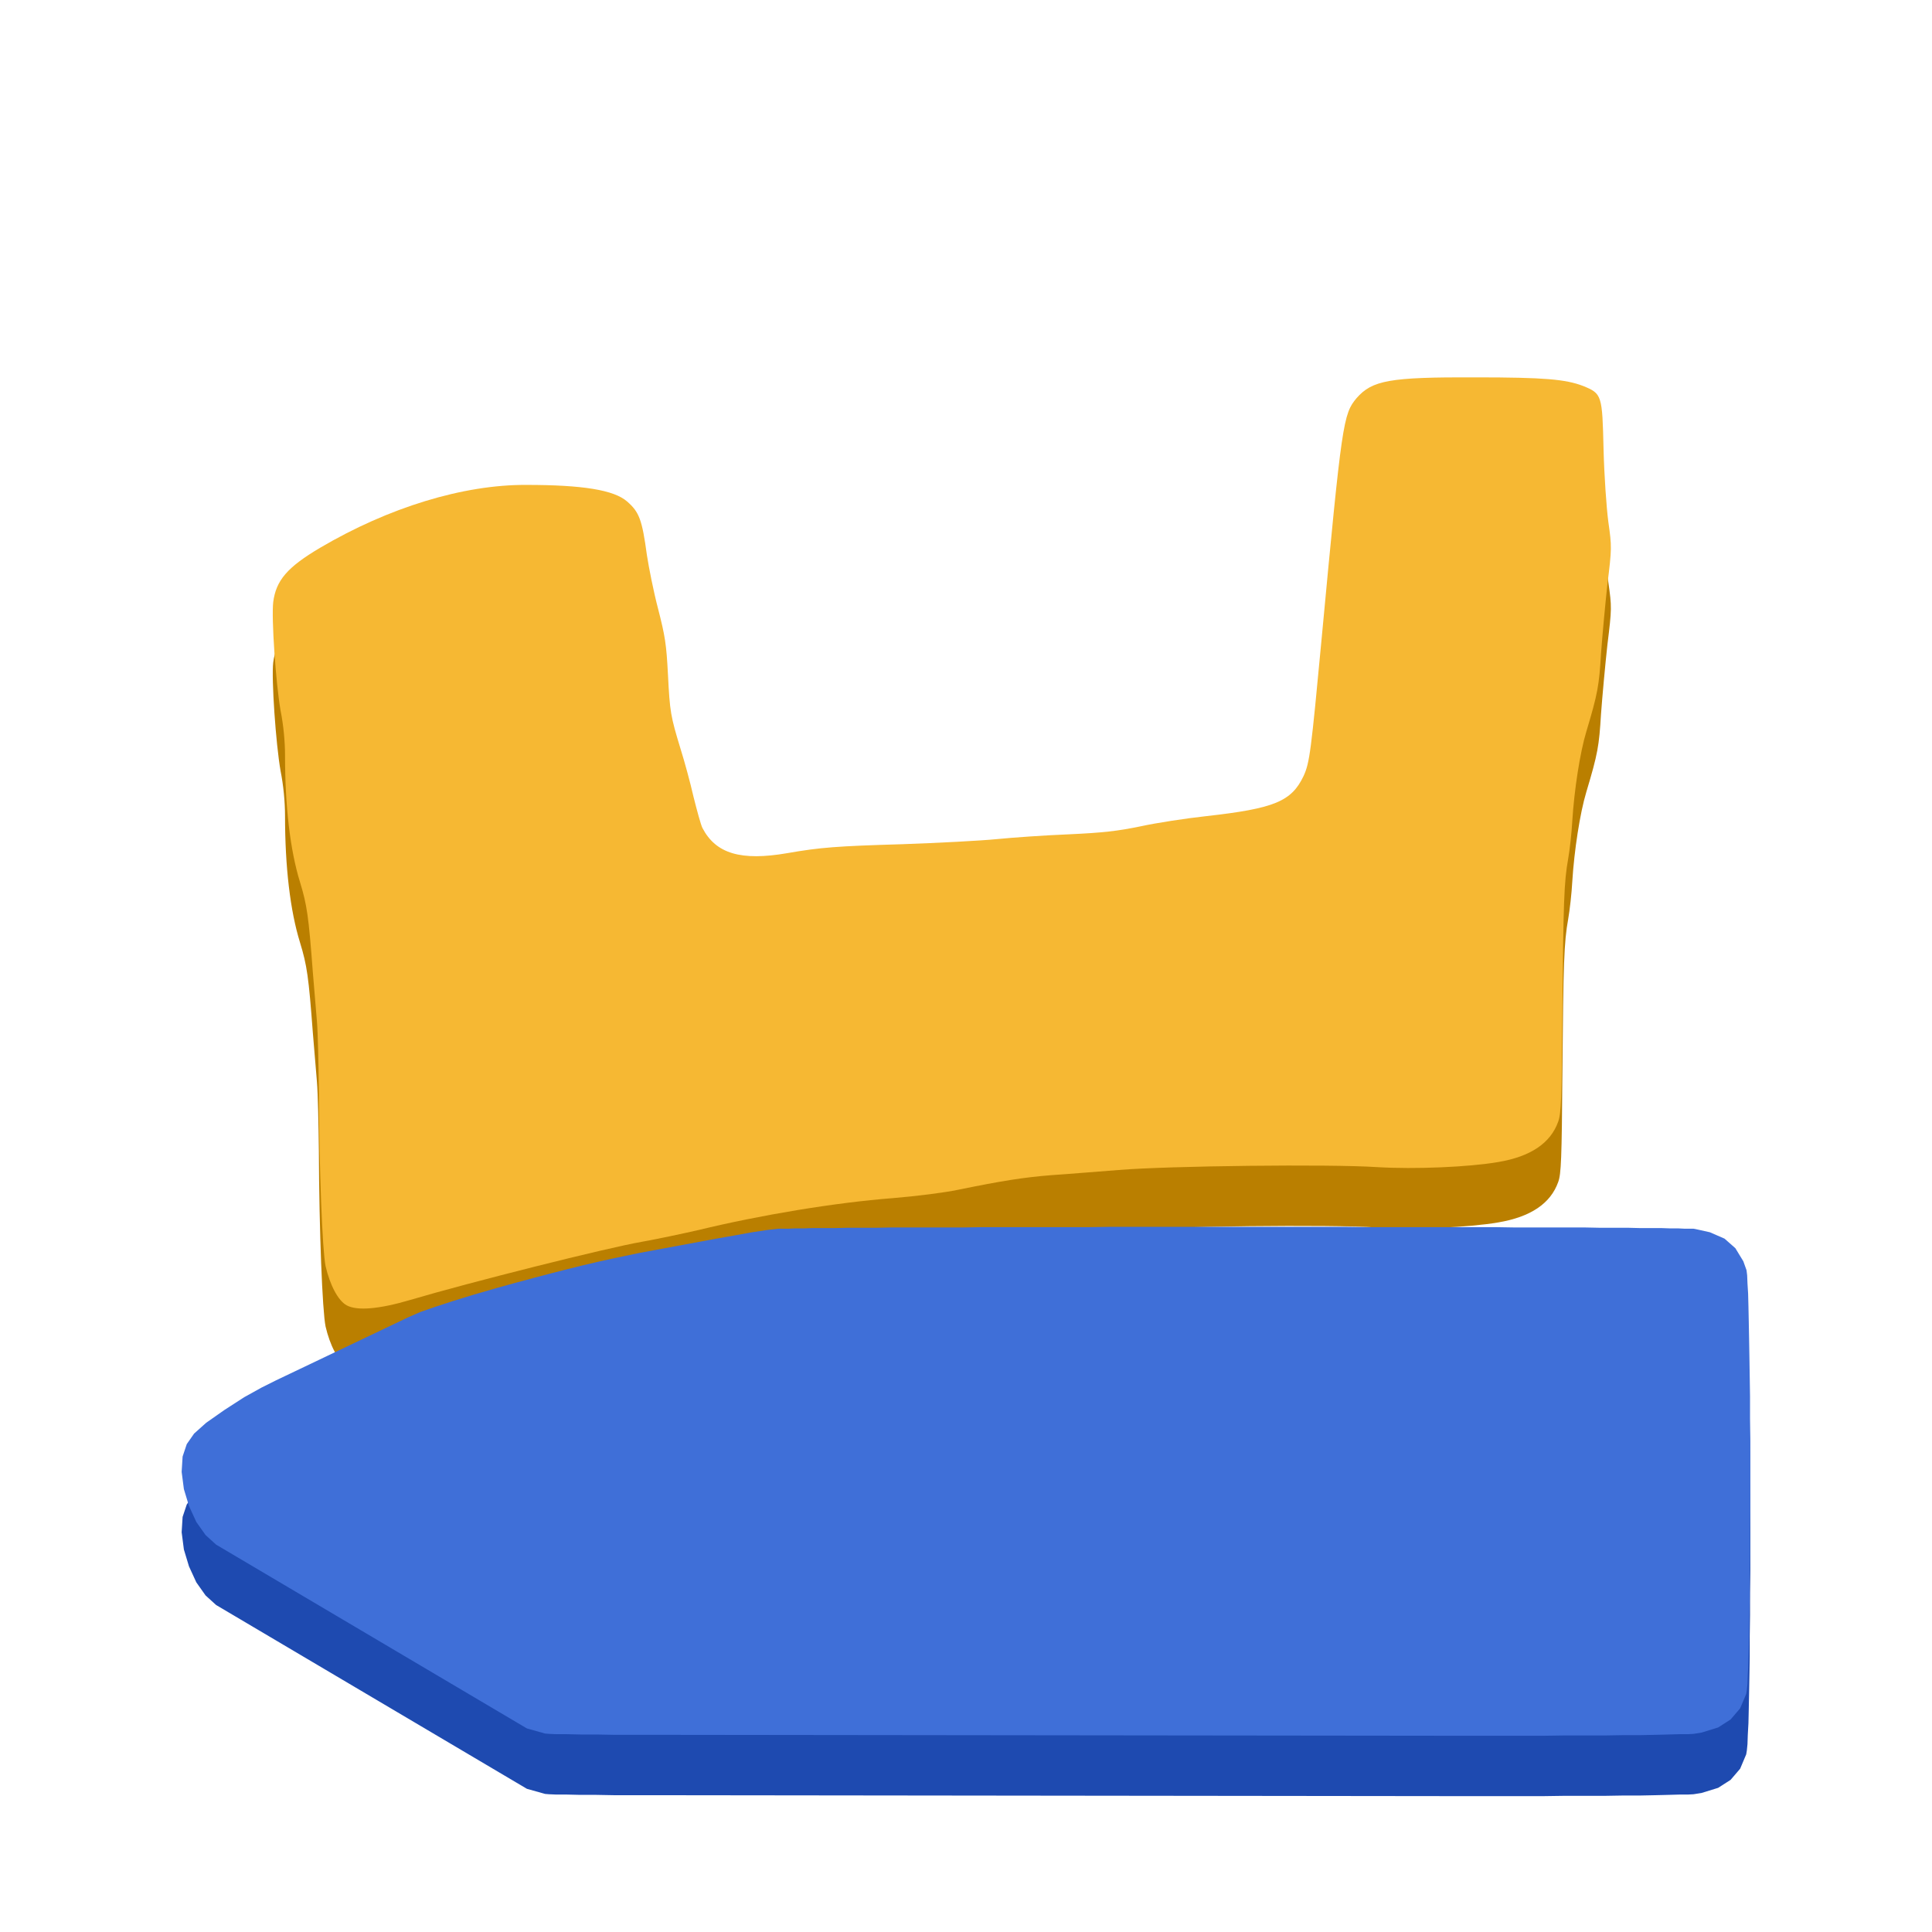
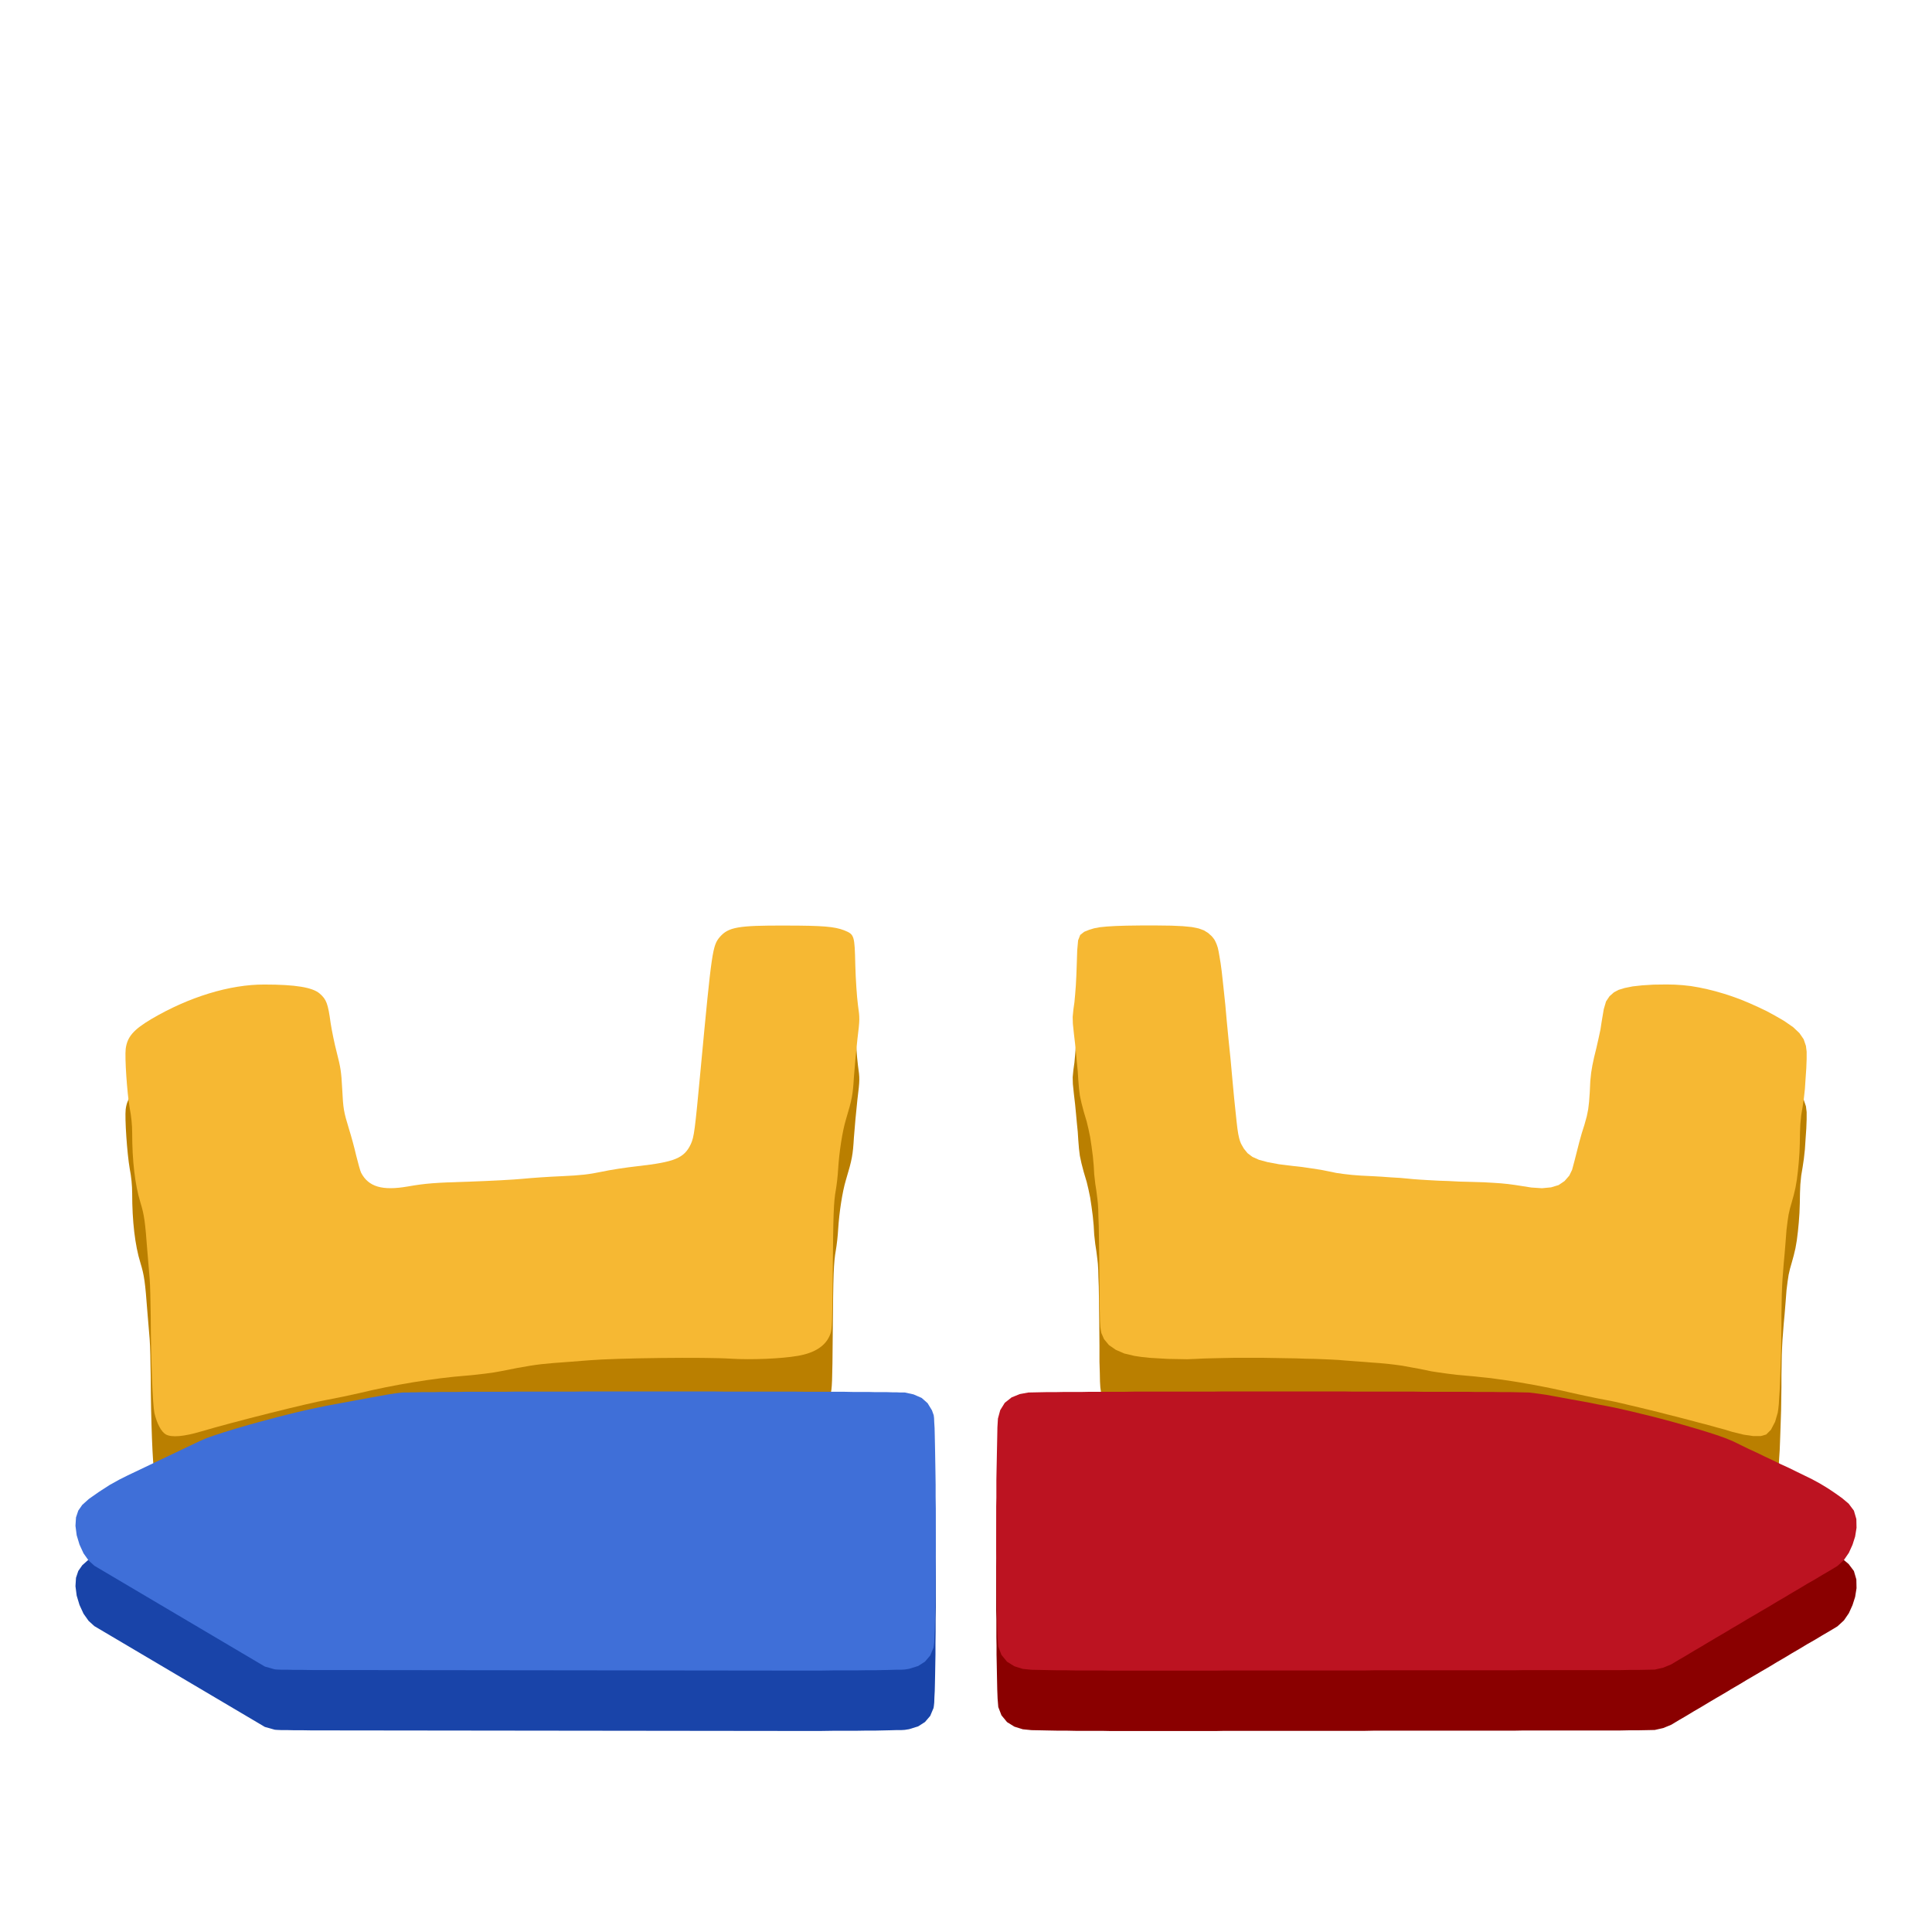
<svg xmlns="http://www.w3.org/2000/svg" width="128" height="128" viewBox="0 0 128 128">
-   <g id="crown">
-     <path id="crown-side" d="M22.965 90.48C22.394 90.163 21.865 89.148 21.569 87.88C21.358 86.844 21.147 81.559 21.125 76.252C21.104 74.498 21.062 72.447 20.999 71.686C20.935 70.925 20.808 69.445 20.724 68.388C20.449 64.73 20.343 63.969 19.878 62.447C19.223 60.333 18.884 57.415 18.884 54.054C18.884 53.124 18.779 52.024 18.588 51.073C18.271 49.255 17.975 44.963 18.102 43.885C18.292 42.447 19.032 41.58 21.21 40.291C25.734 37.627 30.681 36.105 34.867 36.126C38.609 36.126 40.681 36.464 41.548 37.225C42.351 37.923 42.542 38.43 42.859 40.777C42.986 41.602 43.303 43.208 43.599 44.329C44.064 46.147 44.148 46.654 44.254 48.684C44.381 51.179 44.423 51.432 45.1 53.652C45.353 54.456 45.734 55.851 45.945 56.781C46.178 57.711 46.432 58.642 46.537 58.853C47.425 60.565 49.095 61.052 52.161 60.523C54.338 60.143 55.438 60.058 59.772 59.931C62.161 59.847 64.994 59.699 66.051 59.593C67.108 59.487 69.243 59.339 70.808 59.276C73.091 59.17 74.021 59.064 75.564 58.747C76.621 58.515 78.566 58.219 79.919 58.071C84.444 57.563 85.564 57.098 86.368 55.407C86.769 54.519 86.854 53.864 87.573 46.189C88.904 31.982 88.989 31.433 89.877 30.376C90.913 29.192 92.076 28.98 97.763 29.001C102.329 29.001 103.725 29.128 104.887 29.572C106.135 30.08 106.156 30.164 106.24 33.779C106.283 35.492 106.431 37.627 106.557 38.578C106.79 40.227 106.79 40.312 106.494 42.722C106.346 44.075 106.156 46.147 106.071 47.31C105.944 49.424 105.86 49.931 105.099 52.468C104.676 53.864 104.295 56.358 104.169 58.388C104.126 59.191 103.999 60.312 103.894 60.904C103.619 62.447 103.577 63.737 103.513 71.094C103.471 76.823 103.429 77.774 103.238 78.303C102.731 79.741 101.399 80.628 99.264 80.988C97.298 81.326 93.725 81.474 91.251 81.326C88.122 81.115 77.382 81.242 74.106 81.516C72.689 81.622 70.702 81.791 69.687 81.855C67.805 82.003 66.368 82.235 63.471 82.827C62.562 83.017 60.723 83.25 59.18 83.377C55.332 83.673 50.385 84.497 46.284 85.491C45.269 85.724 43.577 86.083 42.52 86.273C40.195 86.675 31.041 88.979 27.193 90.121C25.121 90.734 23.662 90.861 22.965 90.48" fill="#ba7f00" fill-rule="evenodd" />
-     <path id="band-side" d="M81.336 85.28L79.793 85.28L78.249 85.28L76.706 85.28L75.184 85.28L73.662 85.28L72.182 85.301L70.723 85.301L69.264 85.301L67.869 85.301L66.474 85.301L65.142 85.301L63.831 85.322L62.584 85.322L61.357 85.322L60.216 85.322L59.095 85.322L58.059 85.343L57.066 85.343L56.157 85.343L55.29 85.364L54.529 85.364L53.81 85.364L53.197 85.385L52.647 85.385L52.203 85.406L51.823 85.406L51.569 85.406L51.379 85.428L50.829 85.491L49.835 85.639L48.673 85.85L47.467 86.062L42.351 87.013L41.442 87.203L40.533 87.394L39.582 87.605L38.588 87.838L37.573 88.091L36.495 88.366L35.375 88.662L34.191 88.979L32.965 89.318L31.358 89.783L29.984 90.206L28.821 90.586L27.848 90.924L27.024 91.284L18.292 95.449L17.32 95.935L16.178 96.569L14.868 97.415L13.663 98.26L12.859 98.979L12.373 99.677L12.098 100.501L12.035 101.516L12.183 102.658L12.521 103.778L13.007 104.835L13.62 105.702L14.318 106.336L34.91 118.514L36.115 118.852L36.368 118.873L36.855 118.894L37.552 118.894L38.44 118.915L39.497 118.915L40.702 118.937L42.034 118.937L43.472 118.937L97.657 119L99.158 119L100.68 119L102.16 119L103.598 118.979L104.993 118.979L106.304 118.979L107.53 118.958L108.65 118.958L109.665 118.937L110.532 118.915L111.272 118.894L111.822 118.894L112.202 118.873L112.731 118.789L113.83 118.45L114.655 117.922L115.289 117.182L115.691 116.23L115.733 115.977L115.775 115.554L115.796 114.941L115.839 114.159L115.86 113.25L115.881 112.192L115.902 111.03L115.923 109.761L115.923 108.408L115.944 106.992L115.944 105.533L115.965 104.032L115.965 102.51L115.965 100.966L115.965 99.465L115.944 97.986L115.944 96.527L115.923 95.153L115.902 93.842L115.881 92.637L115.86 91.537L115.839 90.544L115.817 89.698L115.775 89.022L115.754 88.493L115.712 88.155L115.5 87.563L114.972 86.696L114.253 86.062L113.28 85.639L112.329 85.428L112.202 85.406L111.949 85.406L111.631 85.406L111.209 85.385L110.68 85.385L110.088 85.364L109.412 85.364L108.672 85.364L107.847 85.343L106.938 85.343L105.987 85.343L104.951 85.322L103.873 85.322L102.731 85.322L101.526 85.322L100.3 85.322L99.01 85.301L97.678 85.301L96.304 85.301L94.909 85.301L93.471 85.301L92.012 85.301L90.532 85.301L89.031 85.28L87.509 85.28L85.987 85.28L84.444 85.28L82.879 85.28L81.336 85.28" fill="#1e4ab0" fill-rule="evenodd" />
-     <path id="crown-gold" d="M 22.965,86.48 C 22.394,86.163 21.865,85.148 21.569,83.88 C 21.358,82.844 21.147,77.559 21.125,72.252 C 21.104,70.498 21.062,68.447 20.999,67.686 C 20.935,66.925 20.808,65.445 20.724,64.388 C 20.449,60.73 20.343,59.969 19.878,58.447 C 19.223,56.333 18.884,53.415 18.884,50.054 C 18.884,49.124 18.779,48.024 18.588,47.073 C 18.271,45.255 17.975,40.963 18.102,39.885 C 18.292,38.447 19.032,37.58 21.21,36.291 C 25.734,33.627 30.681,32.105 34.867,32.126 C 38.609,32.126 40.681,32.464 41.548,33.225 C 42.351,33.923 42.542,34.43 42.859,36.777 C 42.986,37.602 43.303,39.208 43.599,40.329 C 44.064,42.147 44.148,42.654 44.254,44.684 C 44.381,47.179 44.423,47.432 45.1,49.652 C 45.353,50.456 45.734,51.851 45.945,52.781 C 46.178,53.711 46.432,54.642 46.537,54.853 C 47.425,56.565 49.095,57.052 52.161,56.523 C 54.338,56.143 55.438,56.058 59.772,55.931 C 62.161,55.847 64.994,55.699 66.051,55.593 C 67.108,55.487 69.243,55.339 70.808,55.276 C 73.091,55.17 74.021,55.064 75.564,54.747 C 76.621,54.515 78.566,54.219 79.919,54.071 C 84.444,53.563 85.564,53.098 86.368,51.407 C 86.769,50.519 86.854,49.864 87.573,42.189 C 88.904,27.982 88.989,27.433 89.877,26.376 C 90.913,25.192 92.076,24.98 97.763,25.001 C 102.329,25.001 103.725,25.128 104.887,25.572 C 106.135,26.08 106.156,26.164 106.24,29.779 C 106.283,31.492 106.431,33.627 106.557,34.578 C 106.79,36.227 106.79,36.312 106.494,38.722 C 106.346,40.075 106.156,42.147 106.071,43.31 C 105.944,45.424 105.86,45.931 105.099,48.468 C 104.676,49.864 104.295,52.358 104.169,54.388 C 104.126,55.191 103.999,56.312 103.894,56.904 C 103.619,58.447 103.577,59.737 103.513,67.094 C 103.471,72.823 103.429,73.774 103.238,74.303 C 102.731,75.741 101.399,76.628 99.264,76.988 C 97.298,77.326 93.725,77.474 91.251,77.326 C 88.122,77.115 77.382,77.242 74.106,77.516 C 72.689,77.622 70.702,77.791 69.687,77.855 C 67.805,78.003 66.368,78.235 63.471,78.827 C 62.562,79.017 60.723,79.25 59.18,79.377 C 55.332,79.673 50.385,80.497 46.284,81.491 C 45.269,81.724 43.577,82.083 42.52,82.273 C 40.195,82.675 31.041,84.979 27.193,86.121 C 25.121,86.734 23.662,86.861 22.965,86.48" fill="#f6b833" fill-rule="evenodd" />
-     <path id="crown-band" d="M 81.336,81.28 L 79.793,81.28 L 78.249,81.28 L 76.706,81.28 L 75.184,81.28 L 73.662,81.28 L 72.182,81.301 L 70.723,81.301 L 69.264,81.301 L 67.869,81.301 L 66.474,81.301 L 65.142,81.301 L 63.831,81.322 L 62.584,81.322 L 61.357,81.322 L 60.216,81.322 L 59.095,81.322 L 58.059,81.343 L 57.066,81.343 L 56.157,81.343 L 55.29,81.364 L 54.529,81.364 L 53.81,81.364 L 53.197,81.385 L 52.647,81.385 L 52.203,81.406 L 51.823,81.406 L 51.569,81.406 L 51.379,81.428 L 50.829,81.491 L 49.835,81.639 L 48.673,81.85 L 47.467,82.062 L 42.351,83.013 L 41.442,83.203 L 40.533,83.394 L 39.582,83.605 L 38.588,83.838 L 37.573,84.091 L 36.495,84.366 L 35.375,84.662 L 34.191,84.979 L 32.965,85.318 L 31.358,85.783 L 29.984,86.206 L 28.821,86.586 L 27.848,86.924 L 27.024,87.284 L 18.292,91.449 L 17.32,91.935 L 16.178,92.569 L 14.868,93.415 L 13.663,94.26 L 12.859,94.979 L 12.373,95.677 L 12.098,96.501 L 12.035,97.516 L 12.183,98.658 L 12.521,99.778 L 13.007,100.835 L 13.62,101.702 L 14.318,102.336 L 34.91,114.514 L 36.115,114.852 L 36.368,114.873 L 36.855,114.894 L 37.552,114.894 L 38.44,114.915 L 39.497,114.915 L 40.702,114.937 L 42.034,114.937 L 43.472,114.937 L 97.657,115 L 99.158,115 L 100.68,115 L 102.16,115 L 103.598,114.979 L 104.993,114.979 L 106.304,114.979 L 107.53,114.958 L 108.65,114.958 L 109.665,114.937 L 110.532,114.915 L 111.272,114.894 L 111.822,114.894 L 112.202,114.873 L 112.731,114.789 L 113.83,114.45 L 114.655,113.922 L 115.289,113.182 L 115.691,112.23 L 115.733,111.977 L 115.775,111.554 L 115.796,110.941 L 115.839,110.159 L 115.86,109.25 L 115.881,108.192 L 115.902,107.03 L 115.923,105.761 L 115.923,104.408 L 115.944,102.992 L 115.944,101.533 L 115.965,100.032 L 115.965,98.51 L 115.965,96.966 L 115.965,95.465 L 115.944,93.986 L 115.944,92.527 L 115.923,91.153 L 115.902,89.842 L 115.881,88.637 L 115.86,87.537 L 115.839,86.544 L 115.817,85.698 L 115.775,85.022 L 115.754,84.493 L 115.712,84.155 L 115.5,83.563 L 114.972,82.696 L 114.253,82.062 L 113.28,81.639 L 112.329,81.428 L 112.202,81.406 L 111.949,81.406 L 111.631,81.406 L 111.209,81.385 L 110.68,81.385 L 110.088,81.364 L 109.412,81.364 L 108.672,81.364 L 107.847,81.343 L 106.938,81.343 L 105.987,81.343 L 104.951,81.322 L 103.873,81.322 L 102.731,81.322 L 101.526,81.322 L 100.3,81.322 L 99.01,81.301 L 97.678,81.301 L 96.304,81.301 L 94.909,81.301 L 93.471,81.301 L 92.012,81.301 L 90.532,81.301 L 89.031,81.28 L 87.509,81.28 L 85.987,81.28 L 84.444,81.28 L 82.879,81.28 L 81.336,81.28" fill="#3f6fd8" fill-rule="evenodd" />
+   <g id="crownL">
+     <path id="crownL-side" d="M10.995 99.039C10.681 98.865 10.392 98.308 10.229 97.612C10.113 97.044 9.997 94.146 9.986 91.235C9.974 90.273 9.951 89.148 9.916 88.731C9.881 88.313 9.812 87.502 9.765 86.922C9.615 84.916 9.557 84.499 9.302 83.664C8.942 82.504 8.757 80.904 8.757 79.061C8.757 78.551 8.699 77.948 8.594 77.426C8.42 76.429 8.258 74.075 8.328 73.484C8.432 72.695 8.838 72.22 10.032 71.512C12.513 70.052 15.227 69.217 17.522 69.228C19.575 69.228 20.711 69.414 21.186 69.831C21.627 70.214 21.731 70.492 21.905 71.779C21.975 72.231 22.149 73.113 22.311 73.727C22.566 74.724 22.612 75.003 22.67 76.116C22.74 77.484 22.763 77.623 23.134 78.84C23.273 79.281 23.482 80.046 23.598 80.556C23.726 81.067 23.865 81.577 23.923 81.693C24.41 82.632 25.326 82.899 27.007 82.609C28.201 82.4 28.804 82.354 31.181 82.284C32.491 82.238 34.045 82.157 34.625 82.099C35.204 82.041 36.376 81.959 37.234 81.925C38.486 81.867 38.996 81.809 39.842 81.635C40.422 81.507 41.489 81.345 42.231 81.264C44.712 80.985 45.327 80.73 45.767 79.803C45.988 79.316 46.034 78.956 46.428 74.747C47.159 66.956 47.205 66.654 47.692 66.075C48.26 65.425 48.898 65.309 52.017 65.321C54.521 65.321 55.287 65.39 55.924 65.634C56.608 65.912 56.62 65.959 56.666 67.941C56.69 68.88 56.771 70.052 56.84 70.573C56.968 71.478 56.968 71.524 56.806 72.846C56.724 73.588 56.62 74.724 56.574 75.362C56.504 76.521 56.458 76.8 56.04 78.191C55.808 78.956 55.6 80.325 55.53 81.438C55.507 81.878 55.437 82.493 55.379 82.817C55.229 83.664 55.205 84.371 55.171 88.406C55.147 91.548 55.124 92.07 55.02 92.36C54.742 93.148 54.011 93.635 52.84 93.832C51.762 94.018 49.802 94.099 48.446 94.018C46.73 93.902 40.84 93.972 39.042 94.122C38.265 94.18 37.176 94.273 36.619 94.308C35.587 94.389 34.799 94.517 33.21 94.841C32.712 94.946 31.703 95.073 30.856 95.143C28.746 95.305 26.033 95.757 23.784 96.302C23.227 96.43 22.299 96.627 21.72 96.731C20.444 96.951 15.424 98.215 13.313 98.841C12.177 99.178 11.377 99.247 10.995 99.039" fill="#ba7f00" fill-rule="evenodd" />
+     <path id="bandL-side" d="M43.008 96.186L42.161 96.186L41.315 96.186L40.468 96.186L39.634 96.186L38.799 96.186L37.987 96.198L37.187 96.198L36.387 96.198L35.622 96.198L34.857 96.198L34.126 96.198L33.407 96.209L32.723 96.209L32.051 96.209L31.425 96.209L30.81 96.209L30.242 96.221L29.697 96.221L29.198 96.221L28.723 96.233L28.306 96.233L27.911 96.233L27.575 96.244L27.274 96.244L27.03 96.256L26.821 96.256L26.682 96.256L26.578 96.267L26.276 96.302L25.731 96.383L25.094 96.499L24.433 96.615L21.627 97.137L21.128 97.241L20.63 97.346L20.108 97.462L19.563 97.589L19.007 97.728L18.415 97.879L17.801 98.041L17.151 98.215L16.479 98.401L15.598 98.656L14.844 98.888L14.206 99.096L13.673 99.282L13.221 99.479L8.432 101.763L7.899 102.03L7.273 102.378L6.554 102.842L5.893 103.305L5.452 103.7L5.186 104.082L5.035 104.534L5 105.091L5.081 105.717L5.267 106.332L5.533 106.911L5.87 107.387L6.252 107.735L17.546 114.413L18.206 114.599L18.346 114.61L18.612 114.622L18.995 114.622L19.482 114.634L20.062 114.634L20.723 114.645L21.453 114.645L22.241 114.645L51.959 114.68L52.782 114.68L53.617 114.68L54.429 114.68L55.217 114.668L55.982 114.668L56.701 114.668L57.374 114.657L57.988 114.657L58.545 114.645L59.02 114.634L59.426 114.622L59.727 114.622L59.936 114.61L60.226 114.564L60.829 114.378L61.281 114.089L61.629 113.683L61.849 113.161L61.872 113.022L61.896 112.79L61.907 112.454L61.93 112.025L61.942 111.526L61.954 110.946L61.965 110.309L61.977 109.613L61.977 108.871L61.988 108.094L61.988 107.294L62 106.471L62 105.636L62 104.79L62 103.966L61.988 103.155L61.988 102.355L61.977 101.601L61.965 100.882L61.954 100.221L61.942 99.618L61.93 99.073L61.919 98.61L61.896 98.238L61.884 97.949L61.861 97.763L61.745 97.438L61.455 96.963L61.061 96.615L60.527 96.383L60.006 96.267L59.936 96.256L59.797 96.256L59.623 96.256L59.391 96.244L59.101 96.244L58.777 96.233L58.406 96.233L58 96.233L57.548 96.221L57.049 96.221L56.527 96.221L55.959 96.209L55.368 96.209L54.742 96.209L54.081 96.209L53.408 96.209L52.701 96.198L51.971 96.198L51.217 96.198L50.452 96.198L49.663 96.198L48.863 96.198L48.051 96.198L47.228 96.186L46.393 96.186L45.559 96.186L44.712 96.186L43.854 96.186L43.008 96.186" fill="#1944a9" fill-rule="evenodd" />
+     <path id="crownL-gold" d="M 10.995,95.039 C 10.681,94.865 10.392,94.308 10.229,93.612 C 10.113,93.044 9.997,90.146 9.986,87.235 C 9.974,86.273 9.951,85.148 9.916,84.731 C 9.881,84.313 9.812,83.502 9.765,82.922 C 9.615,80.916 9.557,80.499 9.302,79.664 C 8.942,78.504 8.757,76.904 8.757,75.061 C 8.757,74.551 8.699,73.948 8.594,73.426 C 8.42,72.429 8.258,70.075 8.328,69.484 C 8.432,68.695 8.838,68.22 10.032,67.512 C 12.513,66.052 15.227,65.217 17.522,65.228 C 19.575,65.228 20.711,65.414 21.186,65.831 C 21.627,66.214 21.731,66.492 21.905,67.779 C 21.975,68.231 22.149,69.113 22.311,69.727 C 22.566,70.724 22.612,71.003 22.67,72.116 C 22.74,73.484 22.763,73.623 23.134,74.84 C 23.273,75.281 23.482,76.046 23.598,76.556 C 23.726,77.067 23.865,77.577 23.923,77.693 C 24.41,78.632 25.326,78.899 27.007,78.609 C 28.201,78.4 28.804,78.354 31.181,78.284 C 32.491,78.238 34.045,78.157 34.625,78.099 C 35.204,78.041 36.376,77.959 37.234,77.925 C 38.486,77.867 38.996,77.809 39.842,77.635 C 40.422,77.507 41.489,77.345 42.231,77.264 C 44.712,76.985 45.327,76.73 45.767,75.803 C 45.988,75.316 46.034,74.956 46.428,70.747 C 47.159,62.956 47.205,62.654 47.692,62.075 C 48.26,61.425 48.898,61.309 52.017,61.321 C 54.521,61.321 55.287,61.39 55.924,61.634 C 56.608,61.912 56.62,61.959 56.666,63.941 C 56.69,64.88 56.771,66.052 56.84,66.573 C 56.968,67.478 56.968,67.524 56.806,68.846 C 56.724,69.588 56.62,70.724 56.574,71.362 C 56.504,72.521 56.458,72.8 56.04,74.191 C 55.808,74.956 55.6,76.325 55.53,77.438 C 55.507,77.878 55.437,78.493 55.379,78.817 C 55.229,79.664 55.205,80.371 55.171,84.406 C 55.147,87.548 55.124,88.07 55.02,88.36 C 54.742,89.148 54.011,89.635 52.84,89.832 C 51.762,90.018 49.802,90.099 48.446,90.018 C 46.73,89.902 40.84,89.972 39.042,90.122 C 38.265,90.18 37.176,90.273 36.619,90.308 C 35.587,90.389 34.799,90.517 33.21,90.841 C 32.712,90.946 31.703,91.073 30.856,91.143 C 28.746,91.305 26.033,91.757 23.784,92.302 C 23.227,92.43 22.299,92.627 21.72,92.731 C 20.444,92.951 15.424,94.215 13.313,94.841 C 12.177,95.178 11.377,95.247 10.995,95.039" fill="#f6b833" fill-rule="evenodd" />
+     <path id="bandL" d="M 43.008,92.186 L 42.161,92.186 L 41.315,92.186 L 40.468,92.186 L 39.634,92.186 L 38.799,92.186 L 37.987,92.198 L 37.187,92.198 L 36.387,92.198 L 35.622,92.198 L 34.857,92.198 L 34.126,92.198 L 33.407,92.209 L 32.723,92.209 L 32.051,92.209 L 31.425,92.209 L 30.81,92.209 L 30.242,92.221 L 29.697,92.221 L 29.198,92.221 L 28.723,92.233 L 28.306,92.233 L 27.911,92.233 L 27.575,92.244 L 27.274,92.244 L 27.03,92.256 L 26.821,92.256 L 26.682,92.256 L 26.578,92.267 L 26.276,92.302 L 25.731,92.383 L 25.094,92.499 L 24.433,92.615 L 21.627,93.137 L 21.128,93.241 L 20.63,93.346 L 20.108,93.462 L 19.563,93.589 L 19.007,93.728 L 18.415,93.879 L 17.801,94.041 L 17.151,94.215 L 16.479,94.401 L 15.598,94.656 L 14.844,94.888 L 14.206,95.096 L 13.673,95.282 L 13.221,95.479 L 8.432,97.763 L 7.899,98.03 L 7.273,98.378 L 6.554,98.842 L 5.893,99.305 L 5.452,99.7 L 5.186,100.082 L 5.035,100.534 L 5,101.091 L 5.081,101.717 L 5.267,102.332 L 5.533,102.911 L 5.87,103.387 L 6.252,103.735 L 17.546,110.413 L 18.206,110.599 L 18.346,110.61 L 18.612,110.622 L 18.995,110.622 L 19.482,110.634 L 20.062,110.634 L 20.723,110.645 L 21.453,110.645 L 22.241,110.645 L 51.959,110.68 L 52.782,110.68 L 53.617,110.68 L 54.429,110.68 L 55.217,110.668 L 55.982,110.668 L 56.701,110.668 L 57.374,110.657 L 57.988,110.657 L 58.545,110.645 L 59.02,110.634 L 59.426,110.622 L 59.727,110.622 L 59.936,110.61 L 60.226,110.564 L 60.829,110.378 L 61.281,110.089 L 61.629,109.683 L 61.849,109.161 L 61.872,109.022 L 61.896,108.79 L 61.907,108.454 L 61.93,108.025 L 61.942,107.526 L 61.954,106.946 L 61.965,106.309 L 61.977,105.613 L 61.977,104.871 L 61.988,104.094 L 61.988,103.294 L 62,102.471 L 62,101.636 L 62,100.79 L 62,99.966 L 61.988,99.155 L 61.988,98.355 L 61.977,97.601 L 61.965,96.882 L 61.954,96.221 L 61.942,95.618 L 61.93,95.073 L 61.919,94.61 L 61.896,94.238 L 61.884,93.949 L 61.861,93.763 L 61.745,93.438 L 61.455,92.963 L 61.061,92.615 L 60.527,92.383 L 60.006,92.267 L 59.936,92.256 L 59.797,92.256 L 59.623,92.256 L 59.391,92.244 L 59.101,92.244 L 58.777,92.233 L 58.406,92.233 L 58,92.233 L 57.548,92.221 L 57.049,92.221 L 56.527,92.221 L 55.959,92.209 L 55.368,92.209 L 54.742,92.209 L 54.081,92.209 L 53.408,92.209 L 52.701,92.198 L 51.971,92.198 L 51.217,92.198 L 50.452,92.198 L 49.663,92.198 L 48.863,92.198 L 48.051,92.198 L 47.228,92.186 L 46.393,92.186 L 45.559,92.186 L 44.712,92.186 L 43.854,92.186 L 43.008,92.186" fill="#3f6fd8" fill-rule="evenodd" />
+   </g>
+   <g id="crownR">
+     <path id="crownR-side" d="M117.016 99.04L116.656 99.144L116.158 99.144L115.531 99.052L114.766 98.866L114.279 98.715L113.757 98.576L113.177 98.414L112.551 98.251L111.902 98.077L111.229 97.903L110.545 97.73L109.872 97.556L109.211 97.393L108.585 97.242L107.993 97.103L107.46 96.976L106.996 96.871L106.602 96.79L106.289 96.732L105.755 96.628L105.14 96.5L104.549 96.373L104.027 96.257L103.47 96.129L102.891 96.002L102.311 95.886L101.719 95.77L101.116 95.665L100.525 95.561L99.933 95.468L99.353 95.387L98.774 95.306L98.217 95.248L97.672 95.19L97.15 95.143L96.501 95.085L95.863 95.004L95.283 94.923L94.831 94.853L94.111 94.703L93.474 94.587L92.905 94.482L92.395 94.413L91.908 94.355L91.398 94.308L90.922 94.274L90.331 94.227L89.693 94.181L89.078 94.134L88.672 94.1L88.232 94.076L87.71 94.053L87.13 94.03L86.504 94.018L85.843 93.995L85.147 93.984L84.451 93.972L83.744 93.96L83.036 93.96L82.364 93.96L81.714 93.96L81.123 93.972L80.578 93.984L80.091 93.995L79.696 94.007L79.232 94.03L78.641 94.053L78.015 94.042L77.377 94.03L76.762 93.995L76.171 93.96L75.626 93.902L75.162 93.833L74.478 93.67L73.921 93.427L73.469 93.114L73.144 92.72L72.97 92.325L72.935 92.163L72.9 91.919L72.877 91.537L72.866 90.98L72.842 90.203L72.842 89.159L72.831 87.895L72.819 86.828L72.808 85.947L72.796 85.216L72.773 84.625L72.761 84.138L72.738 83.743L72.703 83.419L72.668 83.14L72.634 82.874L72.564 82.421L72.494 81.795L72.46 81.204L72.402 80.589L72.32 79.963L72.228 79.348L72.112 78.791L71.996 78.304L71.799 77.643L71.648 77.063L71.543 76.576L71.485 76.101L71.439 75.533L71.404 74.987L71.346 74.408L71.288 73.781L71.23 73.178L71.149 72.483L71.08 71.821L71.068 71.369L71.114 70.894L71.184 70.395L71.23 69.896L71.277 69.293L71.311 68.632L71.335 67.983L71.369 66.951L71.427 66.301L71.567 65.942L71.833 65.733L72.181 65.594L72.494 65.501L72.866 65.431L73.329 65.385L73.909 65.35L74.64 65.327L75.556 65.315L76.669 65.315L77.62 65.327L78.374 65.362L78.966 65.42L79.418 65.513L79.766 65.64L80.044 65.814L80.276 66.023L80.392 66.162L80.473 66.278L80.543 66.417L80.612 66.58L80.682 66.788L80.74 67.055L80.798 67.391L80.868 67.809L80.937 68.319L81.007 68.945L81.088 69.699L81.181 70.581L81.273 71.613L81.389 72.819L81.529 74.187L81.656 75.591L81.761 76.715L81.853 77.597L81.923 78.269L81.981 78.768L82.039 79.139L82.097 79.406L82.155 79.603L82.224 79.777L82.41 80.102L82.654 80.403L82.978 80.647L83.419 80.844L83.987 80.995L84.729 81.134L85.669 81.25L86.295 81.32L86.921 81.412L87.524 81.505L88.046 81.609L88.556 81.714L89.055 81.783L89.565 81.841L90.18 81.888L90.899 81.923L91.514 81.957L92.163 82.004L92.755 82.039L93.265 82.085L93.624 82.12L94.1 82.155L94.668 82.189L95.318 82.224L95.99 82.247L96.674 82.282L97.533 82.305L98.298 82.328L98.913 82.363L99.435 82.398L99.898 82.444L100.339 82.502L100.791 82.572L101.452 82.676L102.16 82.723L102.763 82.665L103.262 82.514L103.656 82.247L103.969 81.888L104.155 81.505L104.317 80.902L104.479 80.264L104.63 79.673L104.792 79.093L104.978 78.501L105.129 77.956L105.222 77.492L105.28 77.005L105.326 76.368L105.361 75.625L105.419 75.069L105.5 74.582L105.616 74.037L105.767 73.422L105.906 72.807L106.033 72.216L106.115 71.682L106.254 70.859L106.404 70.349L106.636 70.001L106.926 69.746L107.228 69.583L107.645 69.456L108.167 69.351L108.793 69.282L109.547 69.235L110.417 69.224L110.962 69.235L111.484 69.27L112.017 69.328L112.563 69.421L113.108 69.537L113.664 69.676L114.221 69.838L114.789 70.024L115.357 70.233L115.914 70.465L116.482 70.72L117.039 70.986L117.596 71.288L118.199 71.636L118.802 72.053L119.219 72.448L119.498 72.854L119.648 73.294L119.695 73.677L119.695 74.164L119.672 74.767L119.625 75.451L119.579 76.147L119.509 76.785L119.428 77.33L119.335 77.887L119.277 78.478L119.254 79.046L119.243 79.719L119.219 80.369L119.173 81.006L119.115 81.598L119.045 82.166L118.953 82.7L118.837 83.187L118.709 83.651L118.593 84.056L118.5 84.462L118.431 84.915L118.361 85.483L118.303 86.237L118.234 87.083L118.176 87.71L118.129 88.324L118.094 88.777L118.071 89.206L118.048 89.774L118.036 90.446L118.025 91.131L118.025 91.908L118.013 92.685L118.002 93.45L117.978 94.181L117.955 94.877L117.932 95.514L117.909 96.094L117.874 96.605L117.851 97.034L117.816 97.358L117.781 97.59L117.607 98.193L117.329 98.727L117.016 99.04" fill="#ba7f00" fill-rule="evenodd" />
+     <path id="bandR-side" d="M84.996 96.187L85.576 96.187L86.156 96.187L86.736 96.187L87.327 96.187L87.907 96.187L88.487 96.187L89.067 96.187L89.647 96.199L90.226 96.199L90.806 96.199L91.398 96.199L91.978 96.199L92.557 96.199L93.137 96.199L93.717 96.199L94.297 96.21L94.877 96.21L95.468 96.21L96.048 96.21L96.628 96.21L97.208 96.21L97.788 96.222L98.368 96.222L98.948 96.222L99.539 96.233L100.119 96.233L100.699 96.245L101.279 96.257L101.858 96.326L102.427 96.407L103.007 96.512L103.575 96.616L104.143 96.721L104.723 96.825L105.291 96.929L105.859 97.045L106.428 97.15L107.008 97.266L107.576 97.393L108.132 97.521L108.701 97.66L109.269 97.799L109.826 97.938L110.394 98.089L110.951 98.24L111.519 98.402L112.075 98.564L112.632 98.727L113.189 98.901L113.734 99.075L114.291 99.272L114.824 99.492L115.346 99.747L115.868 100.003L116.401 100.246L116.923 100.501L117.445 100.745L117.967 101L118.5 101.243L119.022 101.499L119.544 101.754L120.066 102.009L120.576 102.287L121.075 102.589L121.562 102.913L122.037 103.25L122.478 103.621L122.826 104.085L122.988 104.641L123 105.221L122.907 105.801L122.733 106.346L122.49 106.88L122.165 107.355L121.736 107.749L121.237 108.051L120.739 108.341L120.24 108.642L119.73 108.932L119.231 109.234L118.732 109.524L118.234 109.825L117.735 110.115L117.236 110.417L116.738 110.707L116.227 111.008L115.729 111.298L115.23 111.6L114.731 111.89L114.233 112.191L113.734 112.481L113.224 112.783L112.725 113.084L112.226 113.374L111.728 113.676L111.229 113.966L110.73 114.267L110.197 114.487L109.628 114.615L109.049 114.627L108.469 114.638L107.889 114.638L107.309 114.65L106.729 114.65L106.138 114.65L105.558 114.65L104.978 114.65L104.398 114.65L103.818 114.65L103.238 114.65L102.659 114.65L102.067 114.65L101.487 114.65L100.907 114.65L100.328 114.661L99.748 114.661L99.168 114.661L98.588 114.661L97.997 114.661L97.417 114.661L96.837 114.661L96.257 114.661L95.677 114.661L95.097 114.661L94.517 114.661L93.926 114.661L93.346 114.661L92.766 114.661L92.186 114.661L91.607 114.661L91.027 114.661L90.447 114.673L89.855 114.673L89.275 114.673L88.696 114.673L88.116 114.673L87.536 114.673L86.956 114.673L86.376 114.673L85.785 114.673L85.205 114.673L84.625 114.673L84.045 114.673L83.465 114.673L82.885 114.673L82.306 114.673L81.714 114.673L81.134 114.673L80.554 114.685L79.975 114.685L79.395 114.685L78.815 114.685L78.235 114.685L77.644 114.685L77.064 114.685L76.484 114.685L75.904 114.685L75.324 114.685L74.744 114.685L74.153 114.685L73.573 114.685L72.993 114.673L72.413 114.673L71.833 114.673L71.254 114.673L70.674 114.661L70.094 114.661L69.502 114.65L68.922 114.638L68.343 114.627L67.763 114.569L67.206 114.395L66.719 114.093L66.348 113.641L66.139 113.096L66.093 112.527L66.07 111.936L66.058 111.356L66.046 110.776L66.035 110.196L66.023 109.617L66.023 109.037L66.012 108.457L66.012 107.877L66.012 107.286L66 106.706L66 106.126L66 105.546L66 104.966L66 104.386L66 103.806L66.012 103.215L66.012 102.635L66.012 102.055L66.023 101.475L66.035 100.896L66.046 100.316L66.058 99.736L66.07 99.144L66.081 98.564L66.116 97.985L66.267 97.428L66.568 96.941L67.021 96.581L67.566 96.361L68.134 96.257L68.714 96.245L69.294 96.233L69.873 96.233L70.453 96.222L71.045 96.222L71.625 96.222L72.204 96.21L72.784 96.21L73.364 96.21L73.944 96.21L74.524 96.21L75.115 96.199L75.695 96.199L76.275 96.199L76.855 96.199L77.435 96.199L78.015 96.199L78.595 96.199L79.186 96.199L79.766 96.199L80.346 96.199L80.926 96.187L81.505 96.187L82.085 96.187L82.665 96.187L83.257 96.187L83.836 96.187L84.416 96.187L84.996 96.187" fill="#8a0000" fill-rule="evenodd" />
+     <path id="crownR-gold" d="M 117.016,95.04 L 116.656,95.144 L 116.158,95.144 L 115.531,95.052 L 114.766,94.866 L 114.279,94.715 L 113.757,94.576 L 113.177,94.414 L 112.551,94.251 L 111.902,94.077 L 111.229,93.903 L 110.545,93.73 L 109.872,93.556 L 109.211,93.393 L 108.585,93.242 L 107.993,93.103 L 107.46,92.976 L 106.996,92.871 L 106.602,92.79 L 106.289,92.732 L 105.755,92.628 L 105.14,92.5 L 104.549,92.373 L 104.027,92.257 L 103.47,92.129 L 102.891,92.002 L 102.311,91.886 L 101.719,91.77 L 101.116,91.665 L 100.525,91.561 L 99.933,91.468 L 99.353,91.387 L 98.774,91.306 L 98.217,91.248 L 97.672,91.19 L 97.15,91.143 L 96.501,91.085 L 95.863,91.004 L 95.283,90.923 L 94.831,90.853 L 94.111,90.703 L 93.474,90.587 L 92.905,90.482 L 92.395,90.413 L 91.908,90.355 L 91.398,90.308 L 90.922,90.274 L 90.331,90.227 L 89.693,90.181 L 89.078,90.134 L 88.672,90.1 L 88.232,90.076 L 87.71,90.053 L 87.13,90.03 L 86.504,90.018 L 85.843,89.995 L 85.147,89.984 L 84.451,89.972 L 83.744,89.96 L 83.036,89.96 L 82.364,89.96 L 81.714,89.96 L 81.123,89.972 L 80.578,89.984 L 80.091,89.995 L 79.696,90.007 L 79.232,90.03 L 78.641,90.053 L 78.015,90.042 L 77.377,90.03 L 76.762,89.995 L 76.171,89.96 L 75.626,89.902 L 75.162,89.833 L 74.478,89.67 L 73.921,89.427 L 73.469,89.114 L 73.144,88.72 L 72.97,88.325 L 72.935,88.163 L 72.9,87.919 L 72.877,87.537 L 72.866,86.98 L 72.842,86.203 L 72.842,85.159 L 72.831,83.895 L 72.819,82.828 L 72.808,81.947 L 72.796,81.216 L 72.773,80.625 L 72.761,80.138 L 72.738,79.743 L 72.703,79.419 L 72.668,79.14 L 72.634,78.874 L 72.564,78.421 L 72.494,77.795 L 72.46,77.204 L 72.402,76.589 L 72.32,75.963 L 72.228,75.348 L 72.112,74.791 L 71.996,74.304 L 71.799,73.643 L 71.648,73.063 L 71.543,72.576 L 71.485,72.101 L 71.439,71.533 L 71.404,70.987 L 71.346,70.408 L 71.288,69.781 L 71.23,69.178 L 71.149,68.483 L 71.08,67.821 L 71.068,67.369 L 71.114,66.894 L 71.184,66.395 L 71.23,65.896 L 71.277,65.293 L 71.311,64.632 L 71.335,63.983 L 71.369,62.951 L 71.427,62.301 L 71.567,61.942 L 71.833,61.733 L 72.181,61.594 L 72.494,61.501 L 72.866,61.431 L 73.329,61.385 L 73.909,61.35 L 74.64,61.327 L 75.556,61.315 L 76.669,61.315 L 77.62,61.327 L 78.374,61.362 L 78.966,61.42 L 79.418,61.513 L 79.766,61.64 L 80.044,61.814 L 80.276,62.023 L 80.392,62.162 L 80.473,62.278 L 80.543,62.417 L 80.612,62.58 L 80.682,62.788 L 80.74,63.055 L 80.798,63.391 L 80.868,63.809 L 80.937,64.319 L 81.007,64.945 L 81.088,65.699 L 81.181,66.581 L 81.273,67.613 L 81.389,68.819 L 81.529,70.187 L 81.656,71.591 L 81.761,72.715 L 81.853,73.597 L 81.923,74.269 L 81.981,74.768 L 82.039,75.139 L 82.097,75.406 L 82.155,75.603 L 82.224,75.777 L 82.41,76.102 L 82.654,76.403 L 82.978,76.647 L 83.419,76.844 L 83.987,76.995 L 84.729,77.134 L 85.669,77.25 L 86.295,77.32 L 86.921,77.412 L 87.524,77.505 L 88.046,77.609 L 88.556,77.714 L 89.055,77.783 L 89.565,77.841 L 90.18,77.888 L 90.899,77.923 L 91.514,77.957 L 92.163,78.004 L 92.755,78.039 L 93.265,78.085 L 93.624,78.12 L 94.1,78.155 L 94.668,78.189 L 95.318,78.224 L 95.99,78.247 L 96.674,78.282 L 97.533,78.305 L 98.298,78.328 L 98.913,78.363 L 99.435,78.398 L 99.898,78.444 L 100.339,78.502 L 100.791,78.572 L 101.452,78.676 L 102.16,78.723 L 102.763,78.665 L 103.262,78.514 L 103.656,78.247 L 103.969,77.888 L 104.155,77.505 L 104.317,76.902 L 104.479,76.264 L 104.63,75.673 L 104.792,75.093 L 104.978,74.501 L 105.129,73.956 L 105.222,73.492 L 105.28,73.005 L 105.326,72.368 L 105.361,71.625 L 105.419,71.069 L 105.5,70.582 L 105.616,70.037 L 105.767,69.422 L 105.906,68.807 L 106.033,68.216 L 106.115,67.682 L 106.254,66.859 L 106.404,66.349 L 106.636,66.001 L 106.926,65.746 L 107.228,65.583 L 107.645,65.456 L 108.167,65.351 L 108.793,65.282 L 109.547,65.235 L 110.417,65.224 L 110.962,65.235 L 111.484,65.27 L 112.017,65.328 L 112.563,65.421 L 113.108,65.537 L 113.664,65.676 L 114.221,65.838 L 114.789,66.024 L 115.357,66.233 L 115.914,66.465 L 116.482,66.72 L 117.039,66.986 L 117.596,67.288 L 118.199,67.636 L 118.802,68.053 L 119.219,68.448 L 119.498,68.854 L 119.648,69.294 L 119.695,69.677 L 119.695,70.164 L 119.672,70.767 L 119.625,71.451 L 119.579,72.147 L 119.509,72.785 L 119.428,73.33 L 119.335,73.887 L 119.277,74.478 L 119.254,75.046 L 119.243,75.719 L 119.219,76.369 L 119.173,77.006 L 119.115,77.598 L 119.045,78.166 L 118.953,78.7 L 118.837,79.187 L 118.709,79.651 L 118.593,80.056 L 118.5,80.462 L 118.431,80.915 L 118.361,81.483 L 118.303,82.237 L 118.234,83.083 L 118.176,83.71 L 118.129,84.324 L 118.094,84.777 L 118.071,85.206 L 118.048,85.774 L 118.036,86.446 L 118.025,87.131 L 118.025,87.908 L 118.013,88.685 L 118.002,89.45 L 117.978,90.181 L 117.955,90.877 L 117.932,91.514 L 117.909,92.094 L 117.874,92.605 L 117.851,93.034 L 117.816,93.358 L 117.781,93.59 L 117.607,94.193 L 117.329,94.727 L 117.016,95.04" fill="#f6b833" fill-rule="evenodd" />
+     <path id="bandR" d="M 84.996,92.187 L 85.576,92.187 L 86.156,92.187 L 86.736,92.187 L 87.327,92.187 L 87.907,92.187 L 88.487,92.187 L 89.067,92.187 L 89.647,92.199 L 90.226,92.199 L 90.806,92.199 L 91.398,92.199 L 91.978,92.199 L 92.557,92.199 L 93.137,92.199 L 93.717,92.199 L 94.297,92.21 L 94.877,92.21 L 95.468,92.21 L 96.048,92.21 L 96.628,92.21 L 97.208,92.21 L 97.788,92.222 L 98.368,92.222 L 98.948,92.222 L 99.539,92.233 L 100.119,92.233 L 100.699,92.245 L 101.279,92.257 L 101.858,92.326 L 102.427,92.407 L 103.007,92.512 L 103.575,92.616 L 104.143,92.721 L 104.723,92.825 L 105.291,92.929 L 105.859,93.045 L 106.428,93.15 L 107.008,93.266 L 107.576,93.393 L 108.132,93.521 L 108.701,93.66 L 109.269,93.799 L 109.826,93.938 L 110.394,94.089 L 110.951,94.24 L 111.519,94.402 L 112.075,94.564 L 112.632,94.727 L 113.189,94.901 L 113.734,95.075 L 114.291,95.272 L 114.824,95.492 L 115.346,95.747 L 115.868,96.003 L 116.401,96.246 L 116.923,96.501 L 117.445,96.745 L 117.967,97 L 118.5,97.243 L 119.022,97.499 L 119.544,97.754 L 120.066,98.009 L 120.576,98.287 L 121.075,98.589 L 121.562,98.913 L 122.037,99.25 L 122.478,99.621 L 122.826,100.085 L 122.988,100.641 L 123,101.221 L 122.907,101.801 L 122.733,102.346 L 122.49,102.88 L 122.165,103.355 L 121.736,103.749 L 121.237,104.051 L 120.739,104.341 L 120.24,104.642 L 119.73,104.932 L 119.231,105.234 L 118.732,105.524 L 118.234,105.825 L 117.735,106.115 L 117.236,106.417 L 116.738,106.707 L 116.227,107.008 L 115.729,107.298 L 115.23,107.6 L 114.731,107.89 L 114.233,108.191 L 113.734,108.481 L 113.224,108.783 L 112.725,109.084 L 112.226,109.374 L 111.728,109.676 L 111.229,109.966 L 110.73,110.267 L 110.197,110.487 L 109.628,110.615 L 109.049,110.627 L 108.469,110.638 L 107.889,110.638 L 107.309,110.65 L 106.729,110.65 L 106.138,110.65 L 105.558,110.65 L 104.978,110.65 L 104.398,110.65 L 103.818,110.65 L 103.238,110.65 L 102.659,110.65 L 102.067,110.65 L 101.487,110.65 L 100.907,110.65 L 100.328,110.661 L 99.748,110.661 L 99.168,110.661 L 98.588,110.661 L 97.997,110.661 L 97.417,110.661 L 96.837,110.661 L 96.257,110.661 L 95.677,110.661 L 95.097,110.661 L 94.517,110.661 L 93.926,110.661 L 93.346,110.661 L 92.766,110.661 L 92.186,110.661 L 91.607,110.661 L 91.027,110.661 L 90.447,110.673 L 89.855,110.673 L 89.275,110.673 L 88.696,110.673 L 88.116,110.673 L 87.536,110.673 L 86.956,110.673 L 86.376,110.673 L 85.785,110.673 L 85.205,110.673 L 84.625,110.673 L 84.045,110.673 L 83.465,110.673 L 82.885,110.673 L 82.306,110.673 L 81.714,110.673 L 81.134,110.673 L 80.554,110.685 L 79.975,110.685 L 79.395,110.685 L 78.815,110.685 L 78.235,110.685 L 77.644,110.685 L 77.064,110.685 L 76.484,110.685 L 75.904,110.685 L 75.324,110.685 L 74.744,110.685 L 74.153,110.685 L 73.573,110.685 L 72.993,110.673 L 72.413,110.673 L 71.833,110.673 L 71.254,110.673 L 70.674,110.661 L 70.094,110.661 L 69.502,110.65 L 68.922,110.638 L 68.343,110.627 L 67.763,110.569 L 67.206,110.395 L 66.719,110.093 L 66.348,109.641 L 66.139,109.096 L 66.093,108.527 L 66.07,107.936 L 66.058,107.356 L 66.046,106.776 L 66.035,106.196 L 66.023,105.617 L 66.023,105.037 L 66.012,104.457 L 66.012,103.877 L 66.012,103.286 L 66,102.706 L 66,102.126 L 66,101.546 L 66,100.966 L 66,100.386 L 66,99.806 L 66.012,99.215 L 66.012,98.635 L 66.012,98.055 L 66.023,97.475 L 66.035,96.896 L 66.046,96.316 L 66.058,95.736 L 66.07,95.144 L 66.081,94.564 L 66.116,93.985 L 66.267,93.428 L 66.568,92.941 L 67.021,92.581 L 67.566,92.361 L 68.134,92.257 L 68.714,92.245 L 69.294,92.233 L 69.873,92.233 L 70.453,92.222 L 71.045,92.222 L 71.625,92.222 L 72.204,92.21 L 72.784,92.21 L 73.364,92.21 L 73.944,92.21 L 74.524,92.21 L 75.115,92.199 L 75.695,92.199 L 76.275,92.199 L 76.855,92.199 L 77.435,92.199 L 78.015,92.199 L 78.595,92.199 L 79.186,92.199 L 79.766,92.199 L 80.346,92.199 L 80.926,92.187 L 81.505,92.187 L 82.085,92.187 L 82.665,92.187 L 83.257,92.187 L 83.836,92.187 L 84.416,92.187 L 84.996,92.187" fill="#bc1321" fill-rule="evenodd" />
  </g>
</svg>
